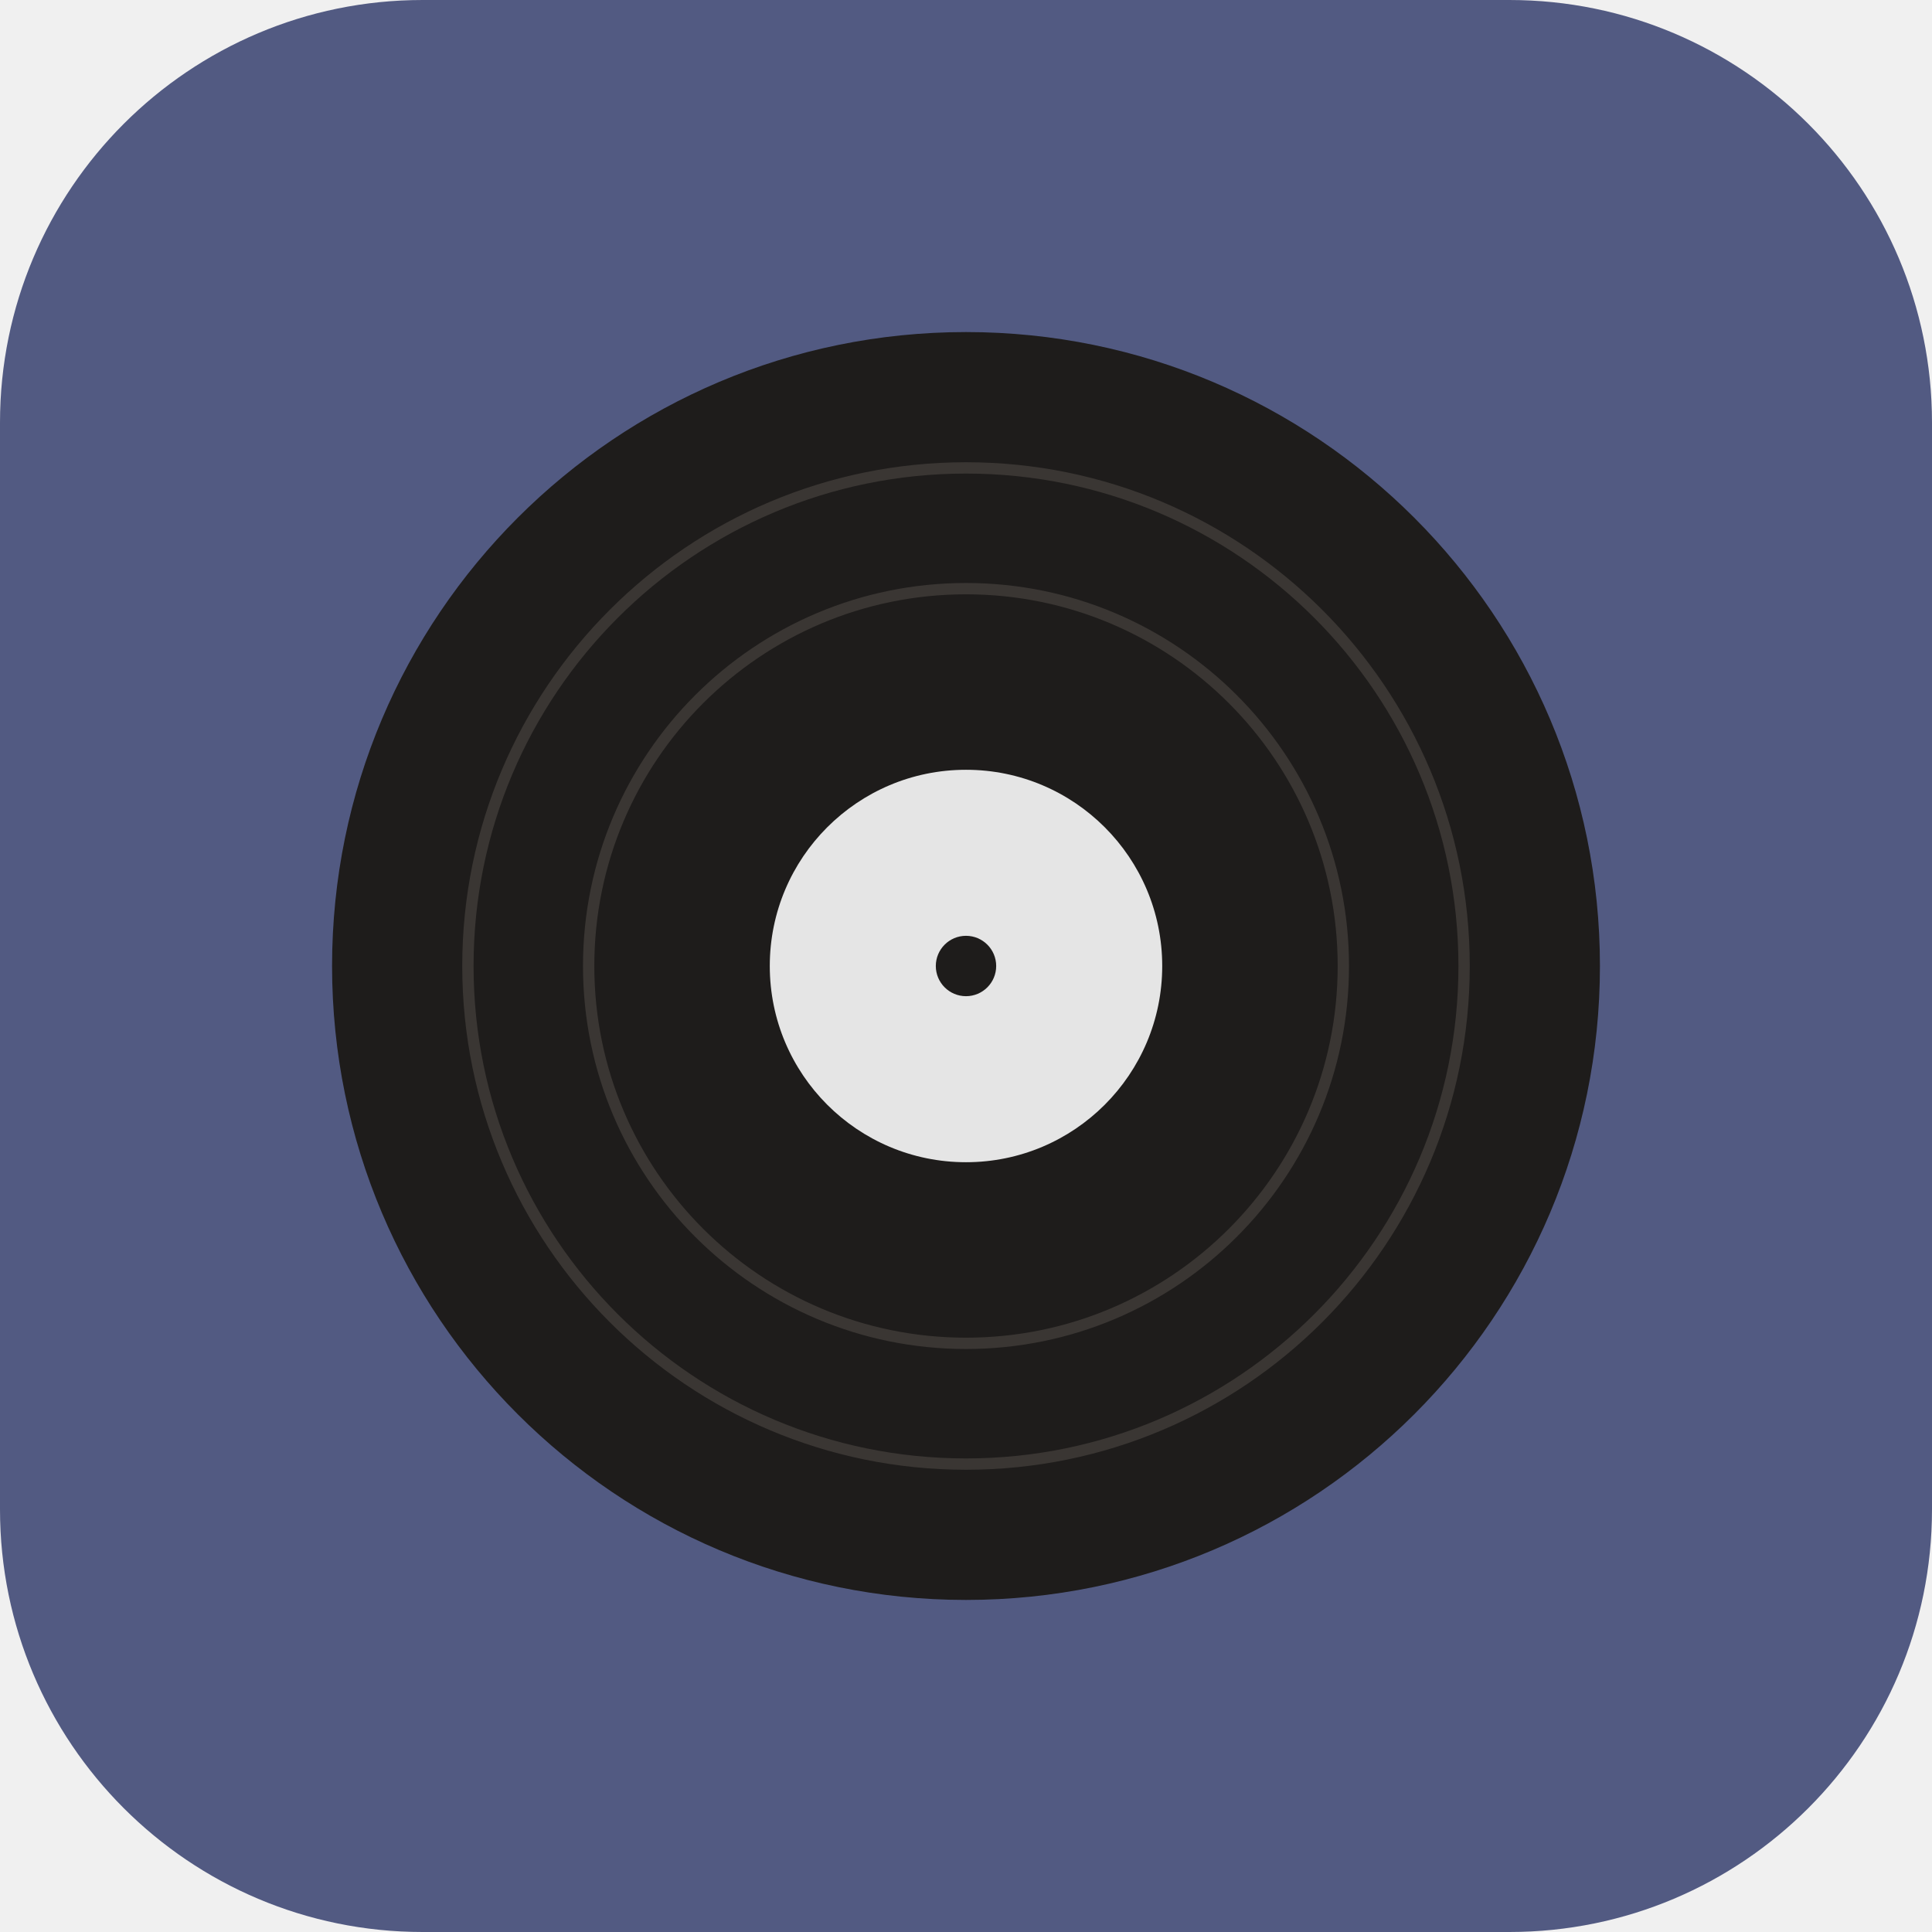
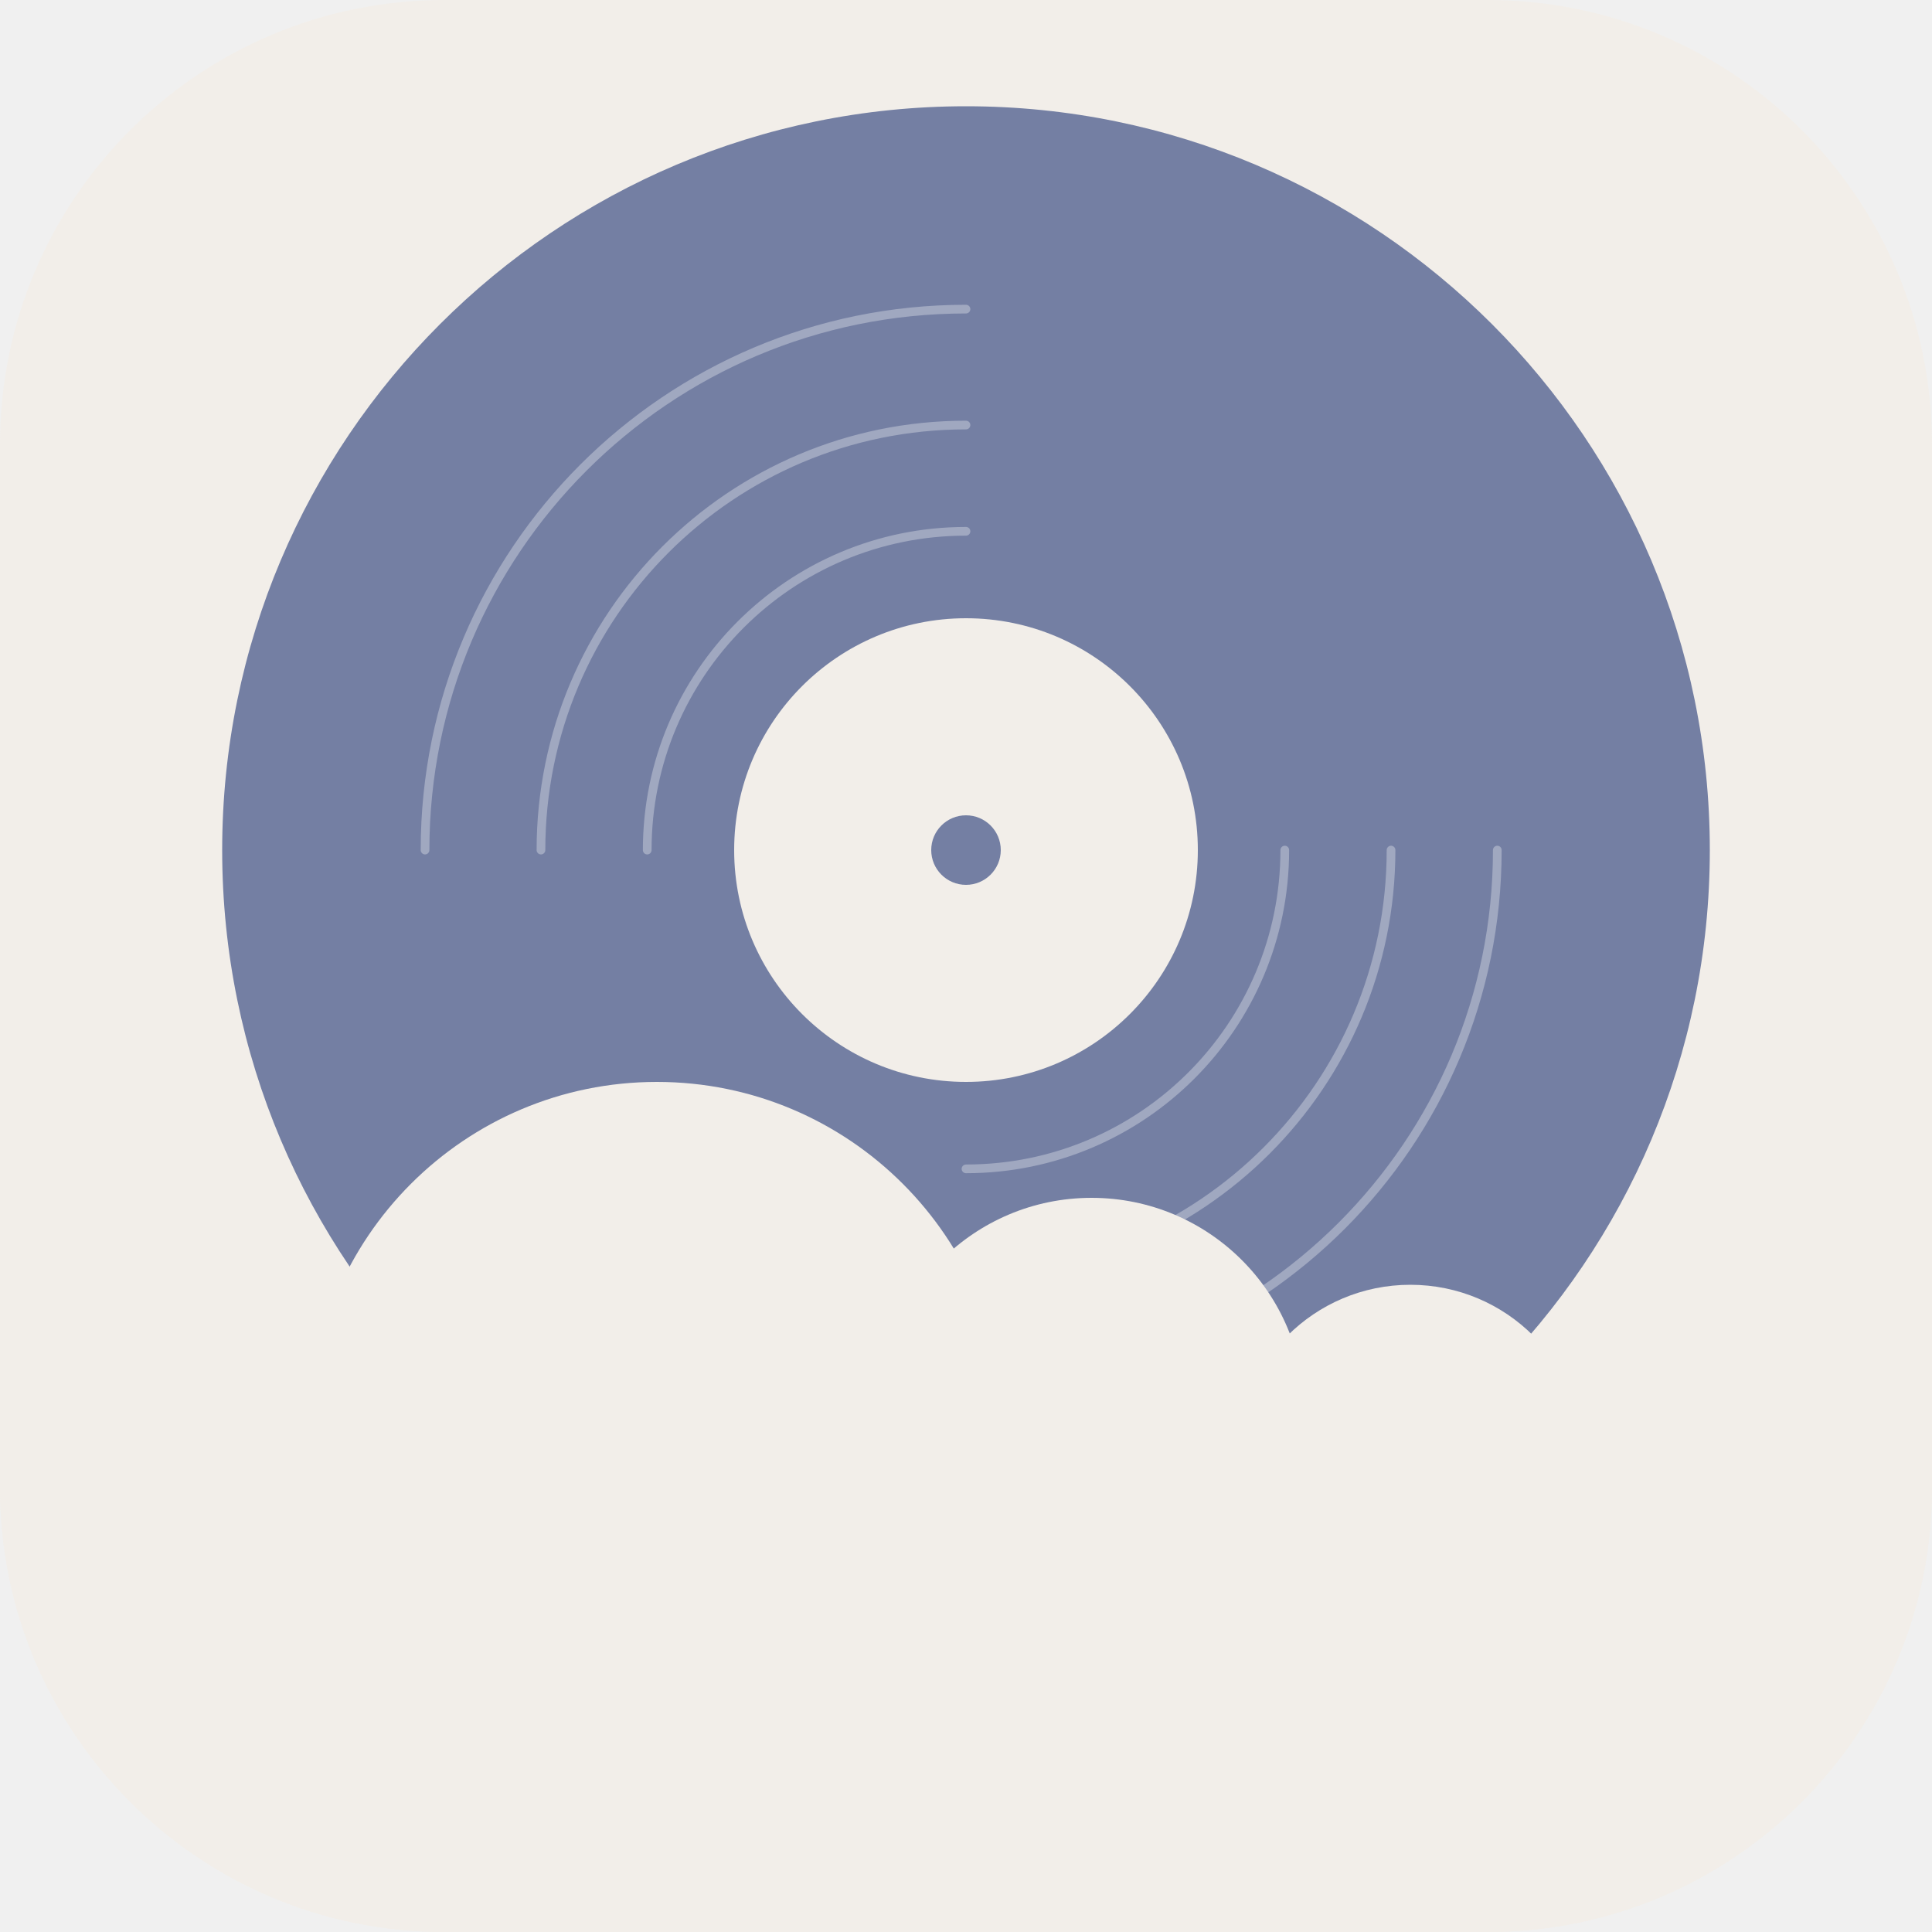
- <svg xmlns="http://www.w3.org/2000/svg" viewBox="0 0 512 512">
-   <rect width="512" height="512" rx="112" fill="#525a82" />
-   <circle cx="256" cy="256" r="168" fill="#1e1c1b" />
-   <circle cx="256" cy="256" r="132" fill="none" stroke="#3a3633" stroke-width="3" />
-   <circle cx="256" cy="256" r="100" fill="none" stroke="#3a3633" stroke-width="3" />
-   <circle cx="256" cy="256" r="52" fill="#e5e5e5" />
-   <circle cx="256" cy="256" r="8" fill="#1e1c1b" />
+ <svg xmlns="http://www.w3.org/2000/svg" viewBox="0 0 200 200">
+   <defs>
+     <clipPath id="c">
+       <rect width="200" height="200" rx="46" />
+     </clipPath>
+   </defs>
+   <g clip-path="url(#c)">
+     <rect width="200" height="200" fill="#f2eee9" />
+     <circle cx="100" cy="88" r="77" fill="#747fa3" />
+     <g fill="none" stroke="#ffffff" stroke-opacity=".32" stroke-width=".9" stroke-linecap="round">
+       <path d="M44 88A56 56 0 0 1 100 32" />
+       <path d="M56 88A44 44 0 0 1 100 44" />
+       <path d="M67 88A33 33 0 0 1 100 55" />
+       <path d="M133 88A33 33 0 0 1 100 121" />
+       <path d="M144 88A44 44 0 0 1 100 132" />
+       <path d="M155 88A55 55 0 0 1 100 143" />
+     </g>
+     <circle cx="100" cy="88" r="24" fill="#f2eee9" />
+     <circle cx="100" cy="88" r="3.6" fill="#747fa3" />
+     <g fill="#f2eee9">
+       <circle cx="68" cy="148" r="36" />
+       <circle cx="113" cy="146" r="22" />
+       <circle cx="146" cy="151" r="18" />
+       <rect y="146" width="200" height="60" />
+     </g>
+   </g>
</svg>
